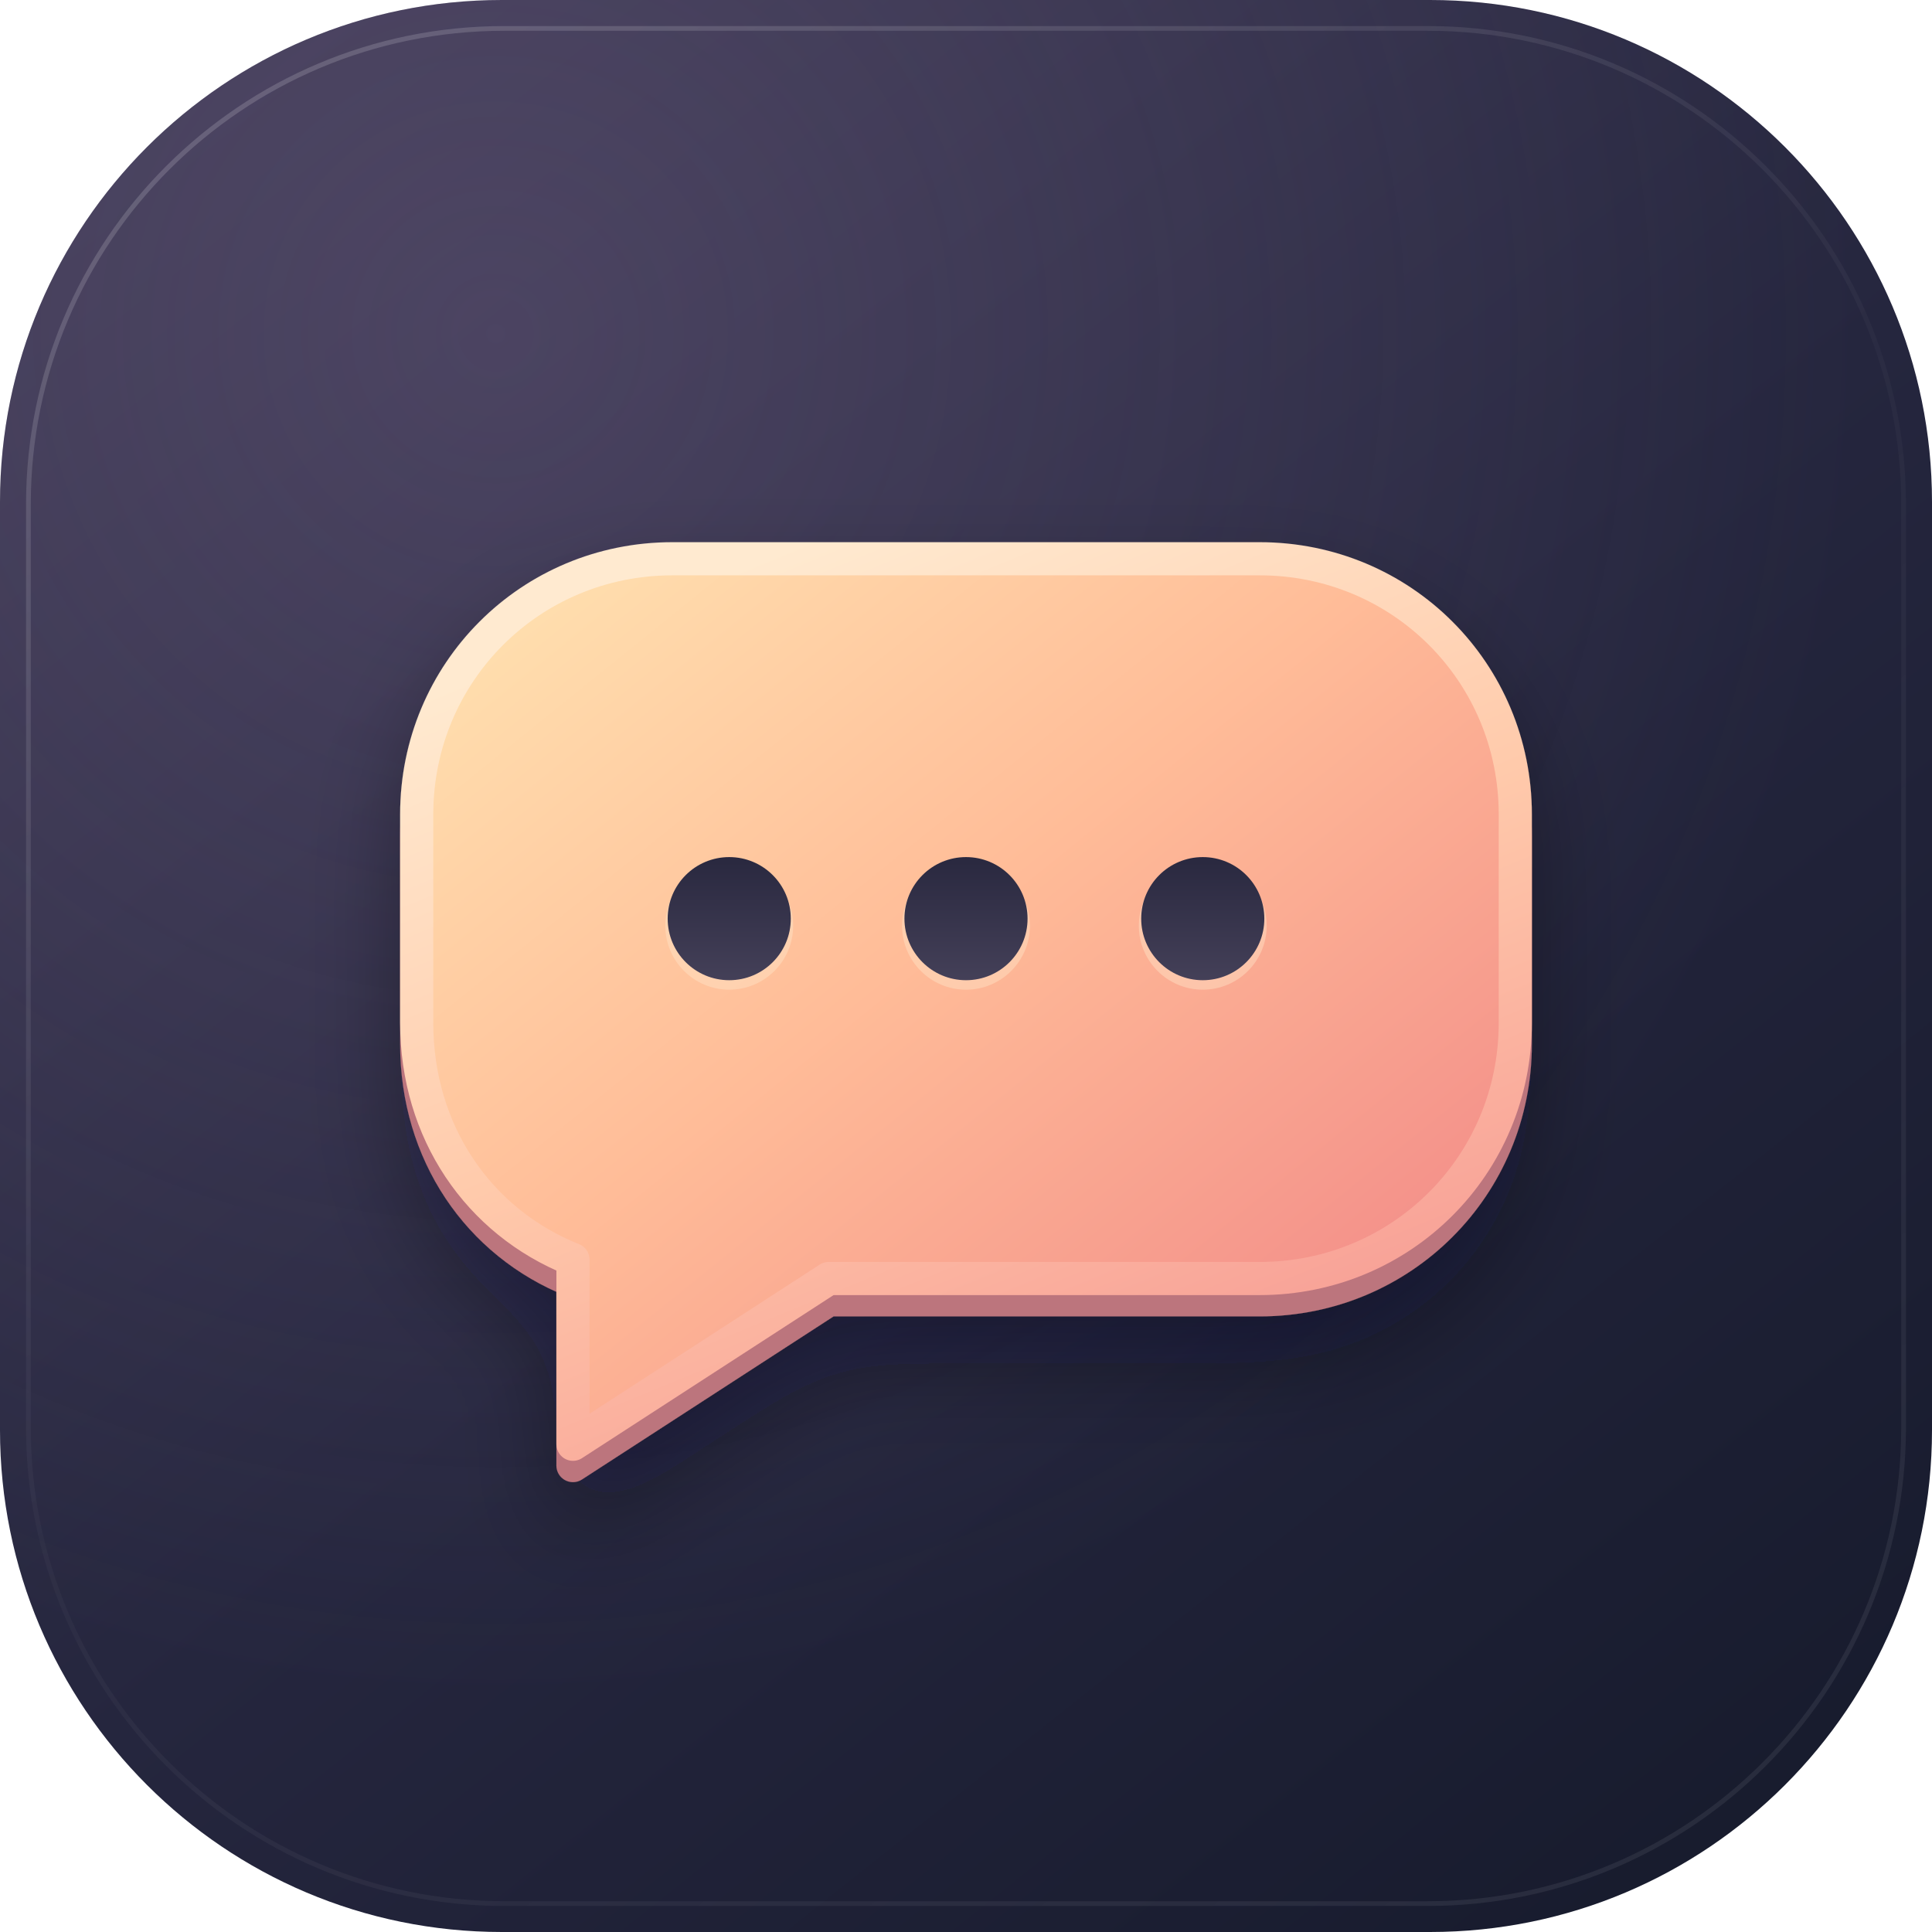
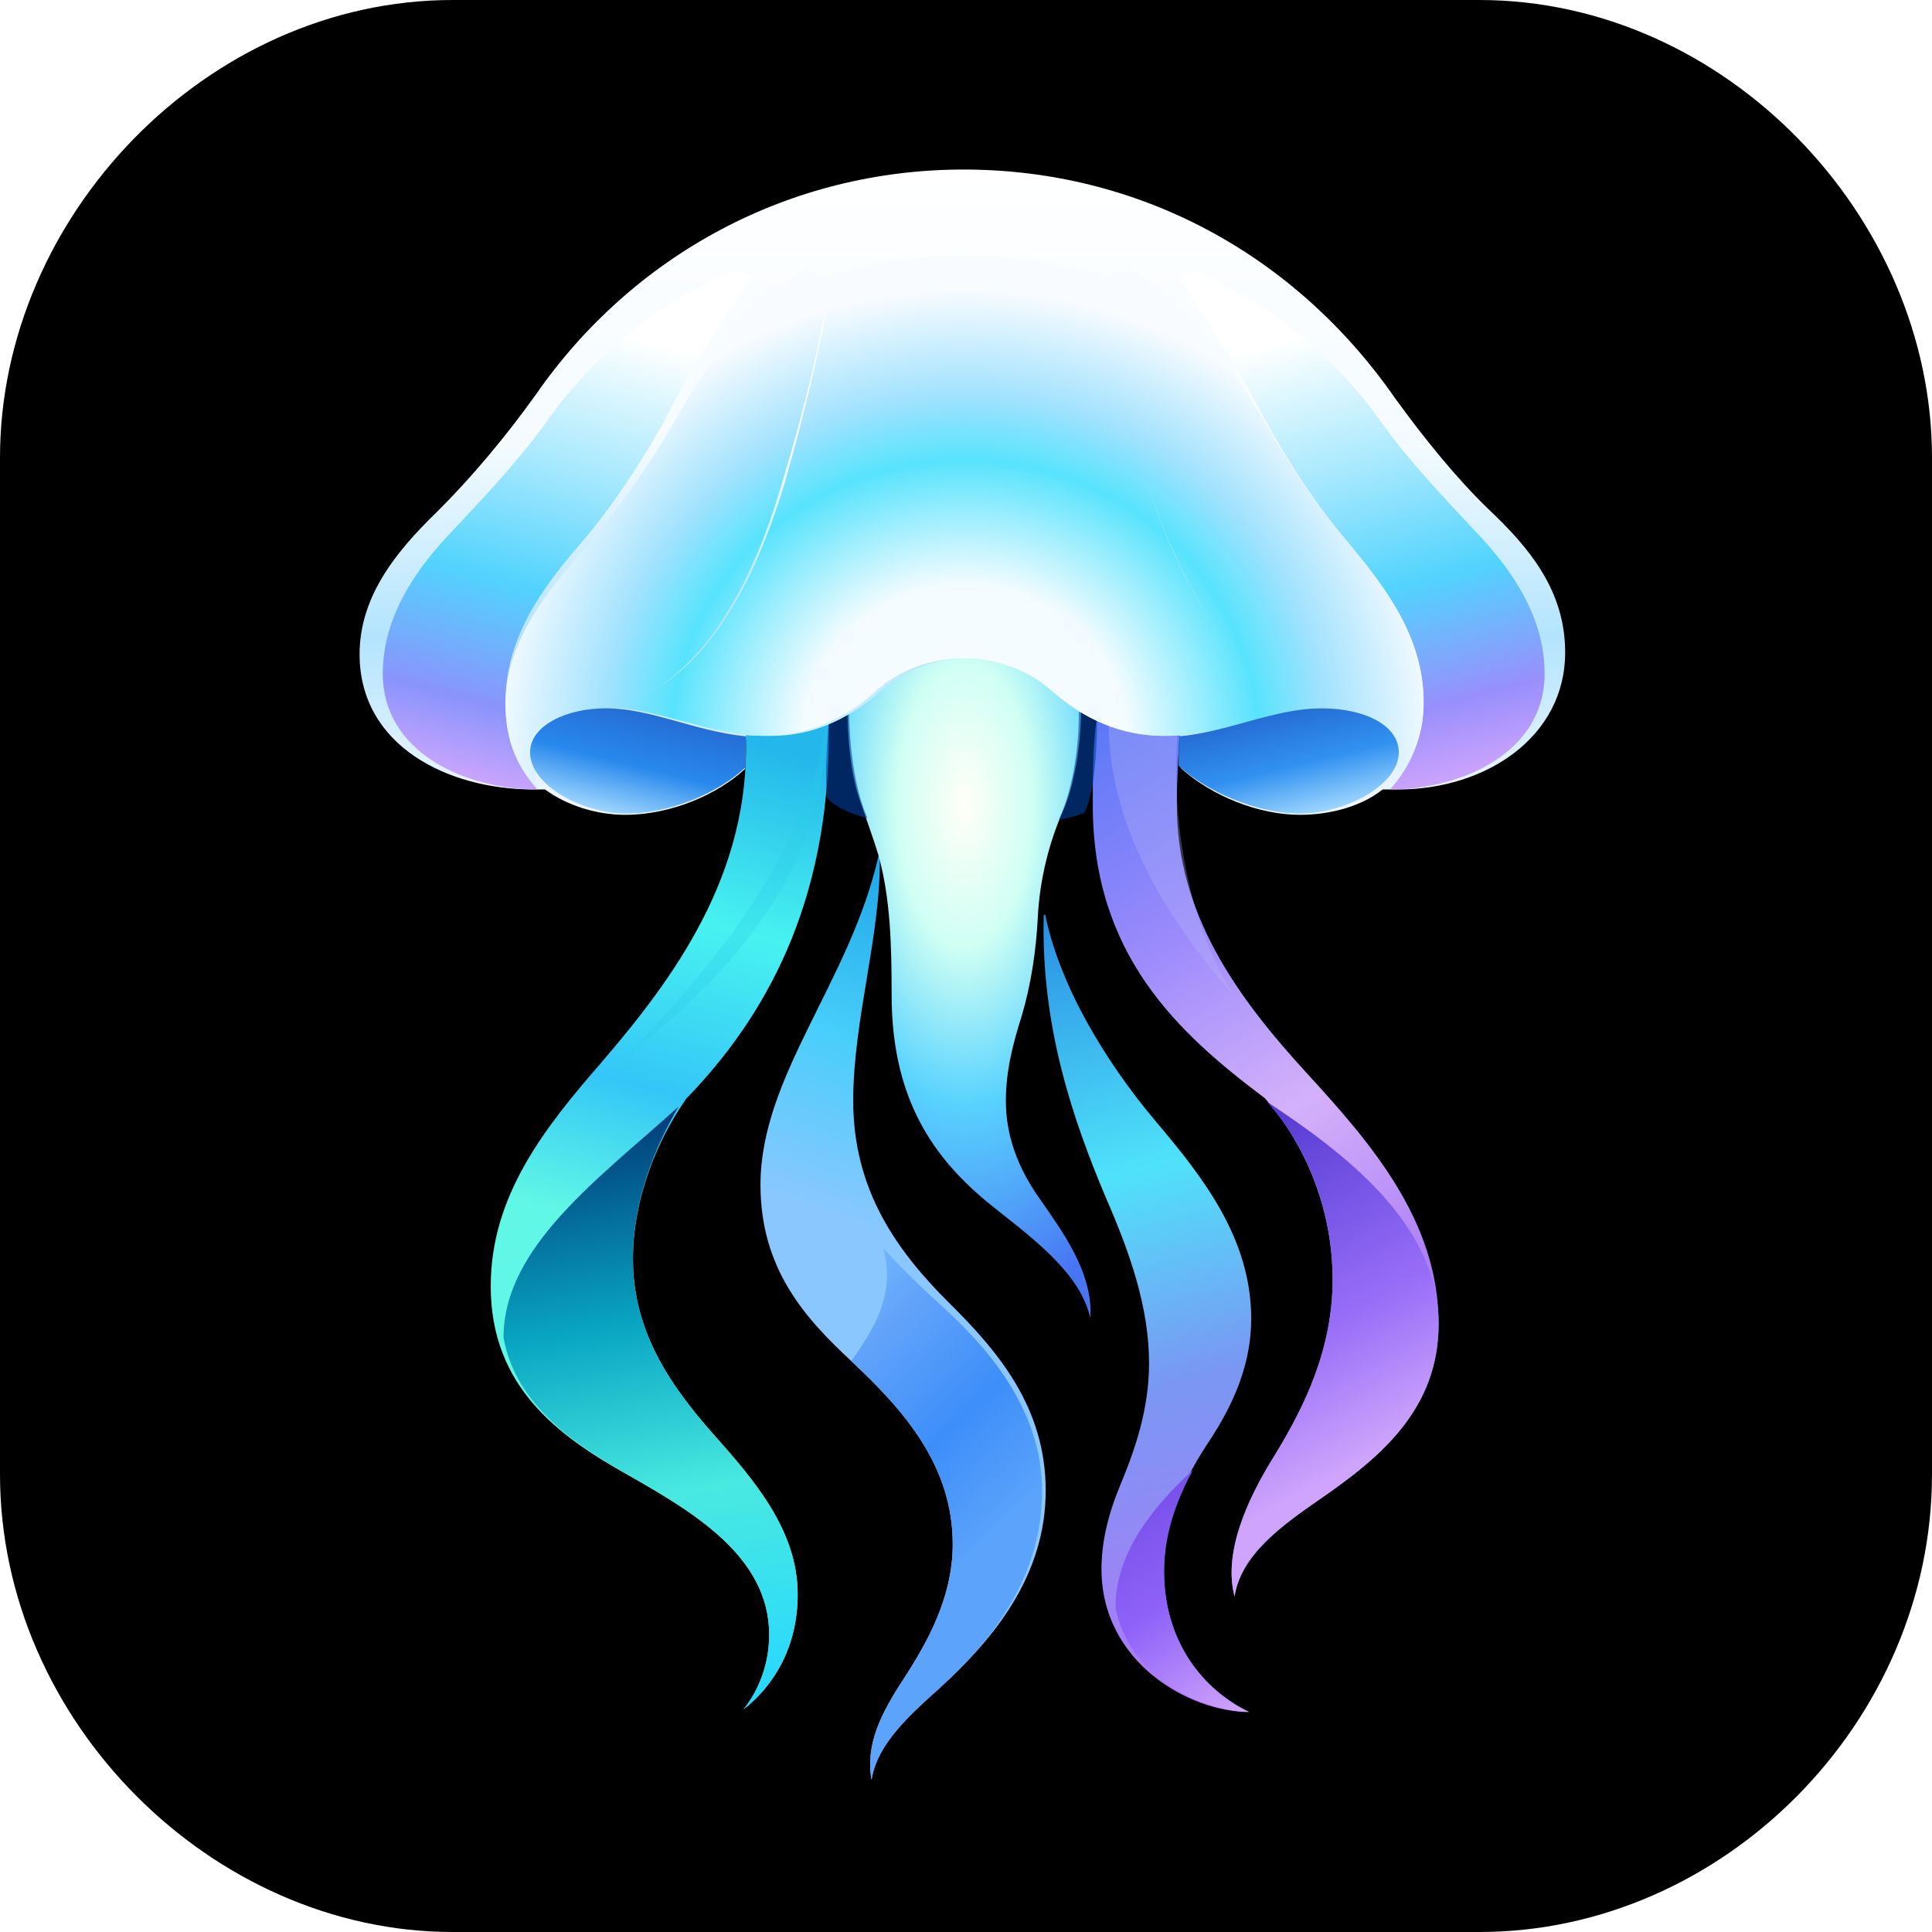
- <svg xmlns="http://www.w3.org/2000/svg" width="816" height="816" viewBox="0 0 816 816">
+ <svg xmlns="http://www.w3.org/2000/svg" width="80" height="80" fill="none" viewBox="0 0 80 80">
  <defs>
-     <linearGradient id="background" x1="96" y1="36" x2="716" y2="816" gradientUnits="userSpaceOnUse">
-       <stop stop-color="#393650" />
-       <stop offset=".52" stop-color="#25263E" />
-       <stop offset="1" stop-color="#171B2D" />
+     <linearGradient id="paint0_linear_3122_4094" x1="27.3" x2="20.35" y1="29.78" y2="55.54" gradientUnits="userSpaceOnUse">
+       <stop stop-color="#24B7EB" offset="0" />
+       <stop stop-color="#48F2F0" offset=".286" />
+       <stop stop-color="#34C6F7" offset=".557" />
+       <stop stop-color="#60F7E6" offset=".776" />
    </linearGradient>
-     <radialGradient id="ambient" cx="0" cy="0" r="1" gradientTransform="translate(206 142) rotate(51) scale(580)" gradientUnits="userSpaceOnUse">
-       <stop stop-color="#9980AA" stop-opacity=".24" />
-       <stop offset="1" stop-color="#9980AA" stop-opacity="0" />
+     <linearGradient id="paint1_linear_3122_4094" x1="26.75" x2="30.93" y1="45.82" y2="70.77" gradientUnits="userSpaceOnUse">
+       <stop stop-color="#003876" offset="0" />
+       <stop stop-color="#09A6C3" offset=".349" />
+       <stop stop-color="#49E9E1" offset=".63" />
+       <stop stop-color="#26D7FF" offset="1" />
+     </linearGradient>
+     <linearGradient id="paint2_linear_3122_4094" x1="36.44" x2="31.5" y1="35.44" y2="49.32" gradientUnits="userSpaceOnUse">
+       <stop stop-color="#1EA5E7" offset="0" />
+       <stop stop-color="#48CEFA" offset=".51" />
+       <stop stop-color="#8AC7FF" offset="1" />
+     </linearGradient>
+     <linearGradient id="paint3_linear_3122_4094" x1="43.29" x2="51.81" y1="37.88" y2="70.89" gradientUnits="userSpaceOnUse">
+       <stop stop-color="#2A8EE3" offset="0" />
+       <stop stop-color="#4FE2FA" offset=".328" />
+       <stop stop-color="#7998F3" offset=".583" />
+       <stop stop-color="#B874F7" offset="1" />
+     </linearGradient>
+     <linearGradient id="paint4_linear_3122_4094" x1="45.27" x2="59.57" y1="29.78" y2="54.71" gradientUnits="userSpaceOnUse">
+       <stop stop-color="#5A78F7" offset="0" />
+       <stop stop-color="#9B8AFC" offset=".328" />
+       <stop stop-color="#D4B1FA" offset=".63" />
+       <stop stop-color="#A171F5" offset="1" />
+     </linearGradient>
+     <linearGradient id="paint5_linear_3122_4094" x1="52.54" x2="61.29" y1="45.62" y2="61.57" gradientUnits="userSpaceOnUse">
+       <stop stop-color="#5239D1" offset="0" />
+       <stop stop-color="#986EF8" offset=".516" />
+       <stop stop-color="#CEA4FC" offset=".818" />
+     </linearGradient>
+     <linearGradient id="paint6_linear_3122_4094" x1="45.6" x2="51.71" y1="61.29" y2="70.89" gradientUnits="userSpaceOnUse">
+       <stop stop-color="#6F49E4" offset="0" />
+       <stop stop-color="#8F63F9" offset=".516" />
+       <stop stop-color="#D2A6FB" offset="1" />
+     </linearGradient>
+     <linearGradient id="paint7_linear_3122_4094" x1="31.54" x2="43.29" y1="49.42" y2="61.64" gradientUnits="userSpaceOnUse">
+       <stop stop-color="#85D8FE" offset="0" />
+       <stop stop-color="#63A4FA" offset=".438" />
+       <stop stop-color="#3D8EF9" offset=".734" />
+       <stop stop-color="#5CA4FB" offset="1" />
+     </linearGradient>
+     <radialGradient id="paint8_radial_3122_4094" cx="0" cy="0" r="1" gradientTransform="translate(39.95 33.32) rotate(90) scale(21.25 10.25)" gradientUnits="userSpaceOnUse">
+       <stop stop-color="#FFFFF8" offset="0" />
+       <stop stop-color="#D0FFF4" offset=".276" />
+       <stop stop-color="#59D3FE" offset=".583" />
+       <stop stop-color="#4876F3" offset="1" />
    </radialGradient>
-     <linearGradient id="rim" x1="142" y1="28" x2="636" y2="788" gradientUnits="userSpaceOnUse">
-       <stop stop-color="#FFFFFF" stop-opacity=".16" />
-       <stop offset=".5" stop-color="#FFFFFF" stop-opacity=".025" />
-       <stop offset="1" stop-color="#FFFFFF" stop-opacity=".07" />
+     <linearGradient id="paint9_linear_3122_4094" x1="39.95" x2="39.95" y1="7.021" y2="33.74" gradientUnits="userSpaceOnUse">
+       <stop stop-color="#fff" offset="0" />
+       <stop stop-color="#F4FBFF" offset=".427" />
+       <stop stop-color="#B3E4FE" offset=".724" />
+       <stop stop-color="#F3F8FF" offset="1" />
    </linearGradient>
-     <linearGradient id="bubble" x1="258" y1="236" x2="543" y2="589" gradientUnits="userSpaceOnUse">
-       <stop stop-color="#FFDDAD" />
-       <stop offset=".46" stop-color="#FFBC98" />
-       <stop offset="1" stop-color="#F38E89" />
+     <linearGradient id="paint10_linear_3122_4094" x1="23.34" x2="18.23" y1="13.23" y2="32.68" gradientUnits="userSpaceOnUse">
+       <stop stop-color="#fff" offset="0" />
+       <stop stop-color="#A9E9FE" offset=".286" />
+       <stop stop-color="#52D3FD" offset=".552" />
+       <stop stop-color="#8A94FC" offset=".807" />
+       <stop stop-color="#D8A8FD" offset="1" />
    </linearGradient>
-     <linearGradient id="edge" x1="320" y1="236" x2="474" y2="610" gradientUnits="userSpaceOnUse">
-       <stop stop-color="#FFEAD0" />
-       <stop offset=".5" stop-color="#FFCAAB" />
-       <stop offset="1" stop-color="#F79D95" />
+     <linearGradient id="paint11_linear_3122_4094" x1="56.55" x2="61.67" y1="13.23" y2="32.68" gradientUnits="userSpaceOnUse">
+       <stop stop-color="#fff" offset="0" />
+       <stop stop-color="#A9E9FE" offset=".286" />
+       <stop stop-color="#52D3FD" offset=".552" />
+       <stop stop-color="#988FFC" offset=".807" />
+       <stop stop-color="#D8A8FD" offset="1" />
    </linearGradient>
-     <linearGradient id="dots" x1="408" y1="362" x2="408" y2="414" gradientUnits="userSpaceOnUse">
-       <stop stop-color="#29283F" />
-       <stop offset="1" stop-color="#444058" />
+     <radialGradient id="paint12_radial_3122_4094" cx="0" cy="0" r="1" gradientTransform="translate(39.95 30.54) rotate(-90) scale(18.52 19.52)" gradientUnits="userSpaceOnUse">
+       <stop stop-color="#F5FCFF" offset=".339" />
+       <stop stop-color="#58E3FD" offset=".62" />
+       <stop stop-color="#A2E2FE" offset=".766" />
+       <stop stop-color="#F8FBFF" offset="1" />
+     </radialGradient>
+     <linearGradient id="paint13_linear_3122_4094" x1="26.53" x2="25.45" y1="29.33" y2="33.74" gradientUnits="userSpaceOnUse">
+       <stop stop-color="#246CD4" offset="0" />
+       <stop stop-color="#2888EC" offset=".516" />
+       <stop stop-color="#9FD7FF" offset="1" />
    </linearGradient>
-     <filter id="shadow" x="-25%" y="-25%" width="150%" height="165%" color-interpolation-filters="sRGB">
-       <feDropShadow dx="0" dy="20" stdDeviation="20" flood-color="#090D1B" flood-opacity=".36" />
-     </filter>
-     <path id="chat" d="M284 236H532C592 236 640 284 640 344V432C640 492 592 540 532 540H350L242 610V532C202 516 176 478 176 432V344C176 284 224 236 284 236Z" />
+     <linearGradient id="paint14_linear_3122_4094" x1="53.36" x2="54.44" y1="29.33" y2="33.74" gradientUnits="userSpaceOnUse">
+       <stop stop-color="#246CD4" offset="0" />
+       <stop stop-color="#3191F0" offset=".516" />
+       <stop stop-color="#9FD7FF" offset="1" />
+     </linearGradient>
  </defs>
-   <rect width="816" height="816" rx="212" fill="url(#background)" />
-   <rect width="816" height="816" rx="212" fill="url(#ambient)" />
-   <rect x="12" y="12" width="792" height="792" rx="201" fill="none" stroke="url(#rim)" stroke-width="2" />
-   <g filter="url(#shadow)" stroke-linecap="round" stroke-linejoin="round">
-     <use href="#chat" transform="translate(0 9)" fill="#BC747D" stroke="#BC747D" stroke-width="14" />
-     <use href="#chat" fill="url(#bubble)" stroke="url(#edge)" stroke-width="14" />
-   </g>
-   <g fill="#FFE4C8" opacity=".45">
-     <circle cx="308" cy="391" r="27" />
-     <circle cx="408" cy="391" r="27" />
-     <circle cx="508" cy="391" r="27" />
-   </g>
-   <g fill="url(#dots)">
-     <circle cx="308" cy="388" r="26" />
-     <circle cx="408" cy="388" r="26" />
-     <circle cx="508" cy="388" r="26" />
-   </g>
+   <path d="M 61.26,0 H 18.74 C 8.58,0 0,8.95 0,18.95 V 61.05 C 0,71.28 8.8,80 18.74,80 H 61.26 C 71.37,80 80,71.28 80,61.05 V 18.95 C 80,8.95 71.42,0 61.26,0 Z" fill="#000" />
+   <path d="m30.88 30.42c0.22 5.83-3.05 10.16-5.99 13.59-2.34 2.69-4.57 5.5-4.57 9.25 0 4.16 2.8 6.19 5.58 7.76 2.77 1.57 5.95 3.42 5.95 6.67 0 1.45-0.6 2.52-1.07 3.1 1.31-1.03 2.25-2.64 2.25-4.77 0-2.64-1.78-4.71-3.49-6.63-1.84-2.08-3.33-4.3-3.33-7.25 0-2.52 1-4.93 2.21-6.65 3.27-3.37 5.9-8.07 5.9-15.07v-0.88l-3.44 0.07v0.81z" fill="url(#paint0_linear_3122_4094)" />
+   <path d="m28.1 45.82c-3.26 2.95-7.25 5.8-7.25 9.56 0.5 2.89 3.18 4.55 5.13 5.67 2.73 1.56 5.87 3.4 5.87 6.64 0 1.45-0.6 2.52-1.07 3.1 1.31-1.03 2.25-2.64 2.25-4.77 0-2.64-1.78-4.71-3.49-6.63-1.84-2.08-3.33-4.3-3.33-7.25 0-2.5 0.93-4.67 1.89-6.32z" fill="url(#paint1_linear_3122_4094)" />
+   <path d="m34.24 29.78c-0.69 5.58-5.13 10.74-8.57 14.18 3.28-2.62 8.57-7.02 8.57-14.18z" fill="#28CCE8" opacity=".3" />
+   <path d="m36.38 35.43c-1.18 5.23-4.89 9.11-4.89 13.63 0 3.51 1.88 5.55 3.76 7.3 2.19 2.04 4.2 4.34 4.2 7.58 0 2.21-1.05 4.07-2.07 5.64-0.87 1.33-1.56 2.65-1.29 4.12 0.23-1.51 1.63-2.73 2.84-3.82 2.29-2.09 4.37-4.68 4.37-8.16 0-3.42-1.95-5.74-3.96-7.73-2.22-2.2-4.01-4.72-4.01-8.41 0-3.39 1.16-6.91 1.1-10.15h-0.05z" fill="url(#paint2_linear_3122_4094)" />
+   <path d="m43.22 37.88c-0.13 4.67 1.25 8.57 2.57 11.71 1.01 2.31 1.79 4.56 1.79 6.86 0 1.93-0.6 3.62-1.21 5.09-0.49 1.18-0.76 2.33-0.76 3.43 0 3.87 3.64 5.92 6.11 5.92-2.21-0.99-3.52-3.23-3.52-5.82 0-2.17 0.89-3.92 1.88-5.41 1.01-1.53 1.73-3.19 1.73-5.05 0-3.31-1.97-5.84-3.99-8.22-2.08-2.48-3.94-5.59-4.54-8.51h-0.06z" fill="url(#paint3_linear_3122_4094)" />
+   <path d="m45.41 29.78c-0.16 1.08-0.16 2.32-0.16 3.57 0 6.2 3.56 9.45 7.12 12.12 1.72 1.95 2.81 4.65 2.81 7.51 0 2.83-1.11 5.17-2.38 7.25-1.23 1.96-2.14 4.11-1.68 5.88 0.26-1.72 1.94-2.93 3.53-4.03 2.54-1.75 4.92-3.74 4.92-7.27 0-4.25-2.81-7.48-5.42-10.33-2.95-3.21-5.42-6.65-5.42-11.13 0-1.17 0.08-2.43 0.15-3.45l-3.47-0.12z" fill="url(#paint4_linear_3122_4094)" />
+   <path d="m52.46 45.62c1.69 1.88 2.72 4.57 2.72 7.36 0 2.83-1.11 5.17-2.38 7.25-1.23 1.96-2.14 4.11-1.68 5.88 0.26-1.72 1.94-2.93 3.53-4.03 2.54-1.75 4.92-3.74 4.92-7.27 0-4.2-4.06-7.17-7.11-9.19z" fill="url(#paint5_linear_3122_4094)" />
+   <path d="m49.4 60.87c-1.81 1.65-3.21 3.54-3.21 5.69 0.5 2.71 3.36 4.28 5.53 4.33-2.21-1.09-3.52-3.25-3.52-5.82 0-1.56 0.55-3.02 1.2-4.2z" fill="url(#paint6_linear_3122_4094)" />
+   <path d="m45.91 29.96c0 4.48 2.76 8.55 5.21 11.28-1.85-2.73-2.68-7.34-2.35-11.05l-2.86-0.23z" fill="#B8B8F9" opacity=".3" />
+   <path d="m36.38 35.43c0.49 1.78 0.54 3.69 0.54 5.76 0 4.56 1.93 7 4.35 8.9 1.77 1.39 3.48 2.74 3.88 4.49 0.12-1.89-1.17-3.6-2.11-4.96-0.87-1.23-1.39-2.56-1.39-4.04 0-1.28 0.32-2.45 0.66-3.52 0.39-1.33 0.59-2.7 0.66-4.01 0.07-1.65 0.51-3.3 1.08-4.54 0.53-1.28 0.72-3 0.72-4.29-1.33-1.32-3.08-2.02-4.87-2.02-1.77 0-3.64 0.7-4.81 2.02 0 1.39 0.14 2.92 0.56 4.05 0.28 0.82 0.54 1.52 0.73 2.16z" fill="url(#paint8_radial_3122_4094)" />
+   <path d="m34.33 29.61c-0.11 1.55-0.17 2.74-0.08 3.44 0.44 0.45 1.16 0.7 1.67 0.83-0.58-1.32-0.75-3.16-0.77-4.47l-0.82 0.2z" fill="#0041A4" opacity=".6" />
+   <path d="m45.43 29.61c0 1.71-0.14 3.2-0.52 4.04-0.37 0.15-0.76 0.25-1.06 0.28 0.66-1.44 0.84-3.32 0.82-4.45l0.76 0.13z" fill="#0041A4" opacity=".6" />
+   <path d="m61.62 21.07c-1.34-1.3-2.64-2.91-3.86-4.59-4.17-6-10.66-9.46-17.86-9.46-7.21 0-13.7 3.53-17.72 9.33-1.25 1.75-2.69 3.46-4.1 4.86-1.76 1.7-3.19 3.55-3.19 5.88 0 3.79 3.65 5.6 7.2 5.6h0.48c0.92 0.68 2.17 1.05 3.31 1.05 1.91 0 3.83-0.84 4.97-1.9l0.04-1.4c0.47 0.03 0.85 0.03 1.07 0.03 1.73 0 3.13-0.72 4.23-1.62 1.1-1.01 2.43-1.59 3.74-1.59 1.4 0 2.72 0.51 3.78 1.49 1.23 1.02 2.73 1.72 4.41 1.72 0.26 0 0.45 0 0.73-0.03l0.05 1.37c1.29 1.16 3.23 1.93 4.93 1.93 1.25 0 2.55-0.35 3.42-1.05h0.64c3.66 0 6.92-2.19 6.92-5.67 0-2.55-1.46-4.32-3.19-5.95z" fill="url(#paint9_linear_3122_4094)" />
+   <path d="m30.36 11.24c-3.07 1.27-5.8 3.5-7.67 6.14-1.24 1.75-2.85 3.42-4.18 4.84-1.42 1.53-2.66 3.43-2.66 5.67 0 3.3 3.47 4.8 6.4 4.8-0.85-0.98-1.32-2.19-1.32-3.58 0-2.67 1.45-4.69 3.17-6.67 1.27-1.49 2.41-3.23 3.36-4.93 1.1-2.15 2.43-4.32 3.68-6.09l-0.78-0.18z" fill="url(#paint10_linear_3122_4094)" />
+   <path d="m49.45 11.24c3.07 1.27 5.8 3.5 7.67 6.14 1.24 1.75 2.85 3.42 4.18 4.84 1.42 1.53 2.66 3.43 2.66 5.67 0 3.3-3.47 4.8-6.4 4.8 0.87-0.98 1.39-2.19 1.39-3.58 0-2.67-1.51-4.69-3.14-6.67-1.27-1.49-2.41-3.23-3.36-4.93-1.1-2.15-2.5-4.29-3.63-6.03l0.63-0.24z" fill="url(#paint11_linear_3122_4094)" />
+   <path d="m55.69 22.33c-1.44-1.7-2.64-3.68-3.71-5.49-1.41-2.36-3.17-4.48-5.18-5.67l-1.31 0.37c0.29 2.3 0.9 5.07 1.76 7.7 1.38 4.42 3.53 8.74 6.99 10.07 2.14-0.06 3.65 0.77 3.65 2.71 0.72-0.71 1.06-1.79 1.06-2.96 0-2.7-1.61-4.81-3.26-6.73z" fill="url(#paint12_radial_3122_4094)" />
+   <path d="m33.34 11.17c-2.13 1.26-3.78 3.48-5.06 5.67-1.13 2.04-2.6 4.17-4.03 5.85-1.74 1.92-3.32 4-3.32 6.48 0 1.37 0.4 2.45 1.22 3.39 0-2.24 1.53-3.15 3.42-3.25 3.55-1.2 5.57-5.12 6.77-9.18 0.98-3.21 1.77-6.45 1.98-8.59l-0.98-0.37z" fill="url(#paint12_radial_3122_4094)" />
+   <path d="m43.61 28.65c-1.05-0.94-2.38-1.39-3.71-1.39-1.35 0-2.69 0.48-3.71 1.42-1.1 1.01-2.74 1.79-4.5 1.79-2.29 0-4.31-1.13-6.43-1.16 3.89-0.92 5.97-5.16 7.23-9.29 0.97-3.4 1.72-6.71 1.97-8.64 1.96-0.56 3.73-0.79 5.48-0.79 2.04 0 4.33 0.36 5.68 0.85 0.27 2.46 0.92 5.36 1.76 8.14 1.4 4.65 3.83 8.79 7.13 9.73-2.02 0.2-4.01 1.16-6.23 1.16-1.93 0-3.41-0.72-4.67-1.82z" fill="url(#paint12_radial_3122_4094)" />
+   <path d="m30.89 30.49c-2.13-0.21-3.92-1.16-5.8-1.16-1.67 0-3.14 0.73-3.14 1.82 0 1.41 2.25 2.54 3.96 2.54 1.88 0 3.86-0.88 4.95-1.91l0.03-1.29z" fill="url(#paint13_linear_3122_4094)" />
+   <path d="m48.82 30.49c2.03-0.18 3.97-1.16 5.89-1.16 1.83 0 3.21 0.72 3.21 1.82 0 1.41-2.31 2.54-4.07 2.54-1.9 0-3.95-0.97-5.05-1.98l0.02-1.22z" fill="url(#paint14_linear_3122_4094)" />
+   <path d="m36.38 35.43v0.02-0.02z" fill="#48B8F9" />
+   <path d="m35.25 56.36c2.19 2.04 4.2 4.34 4.2 7.58 0 2.21-1.05 4.07-2.07 5.64-0.87 1.33-1.56 2.65-1.29 4.12 0.23-1.51 1.63-2.73 2.84-3.82 2.29-2.09 4.22-4.68 4.22-8.16 0-3.45-2.4-6.05-4.16-7.65-1.33-1.19-2.42-2.38-2.42-2.38 0.62 2.1-0.72 3.77-1.32 4.67z" fill="url(#paint7_linear_3122_4094)" />
</svg>
